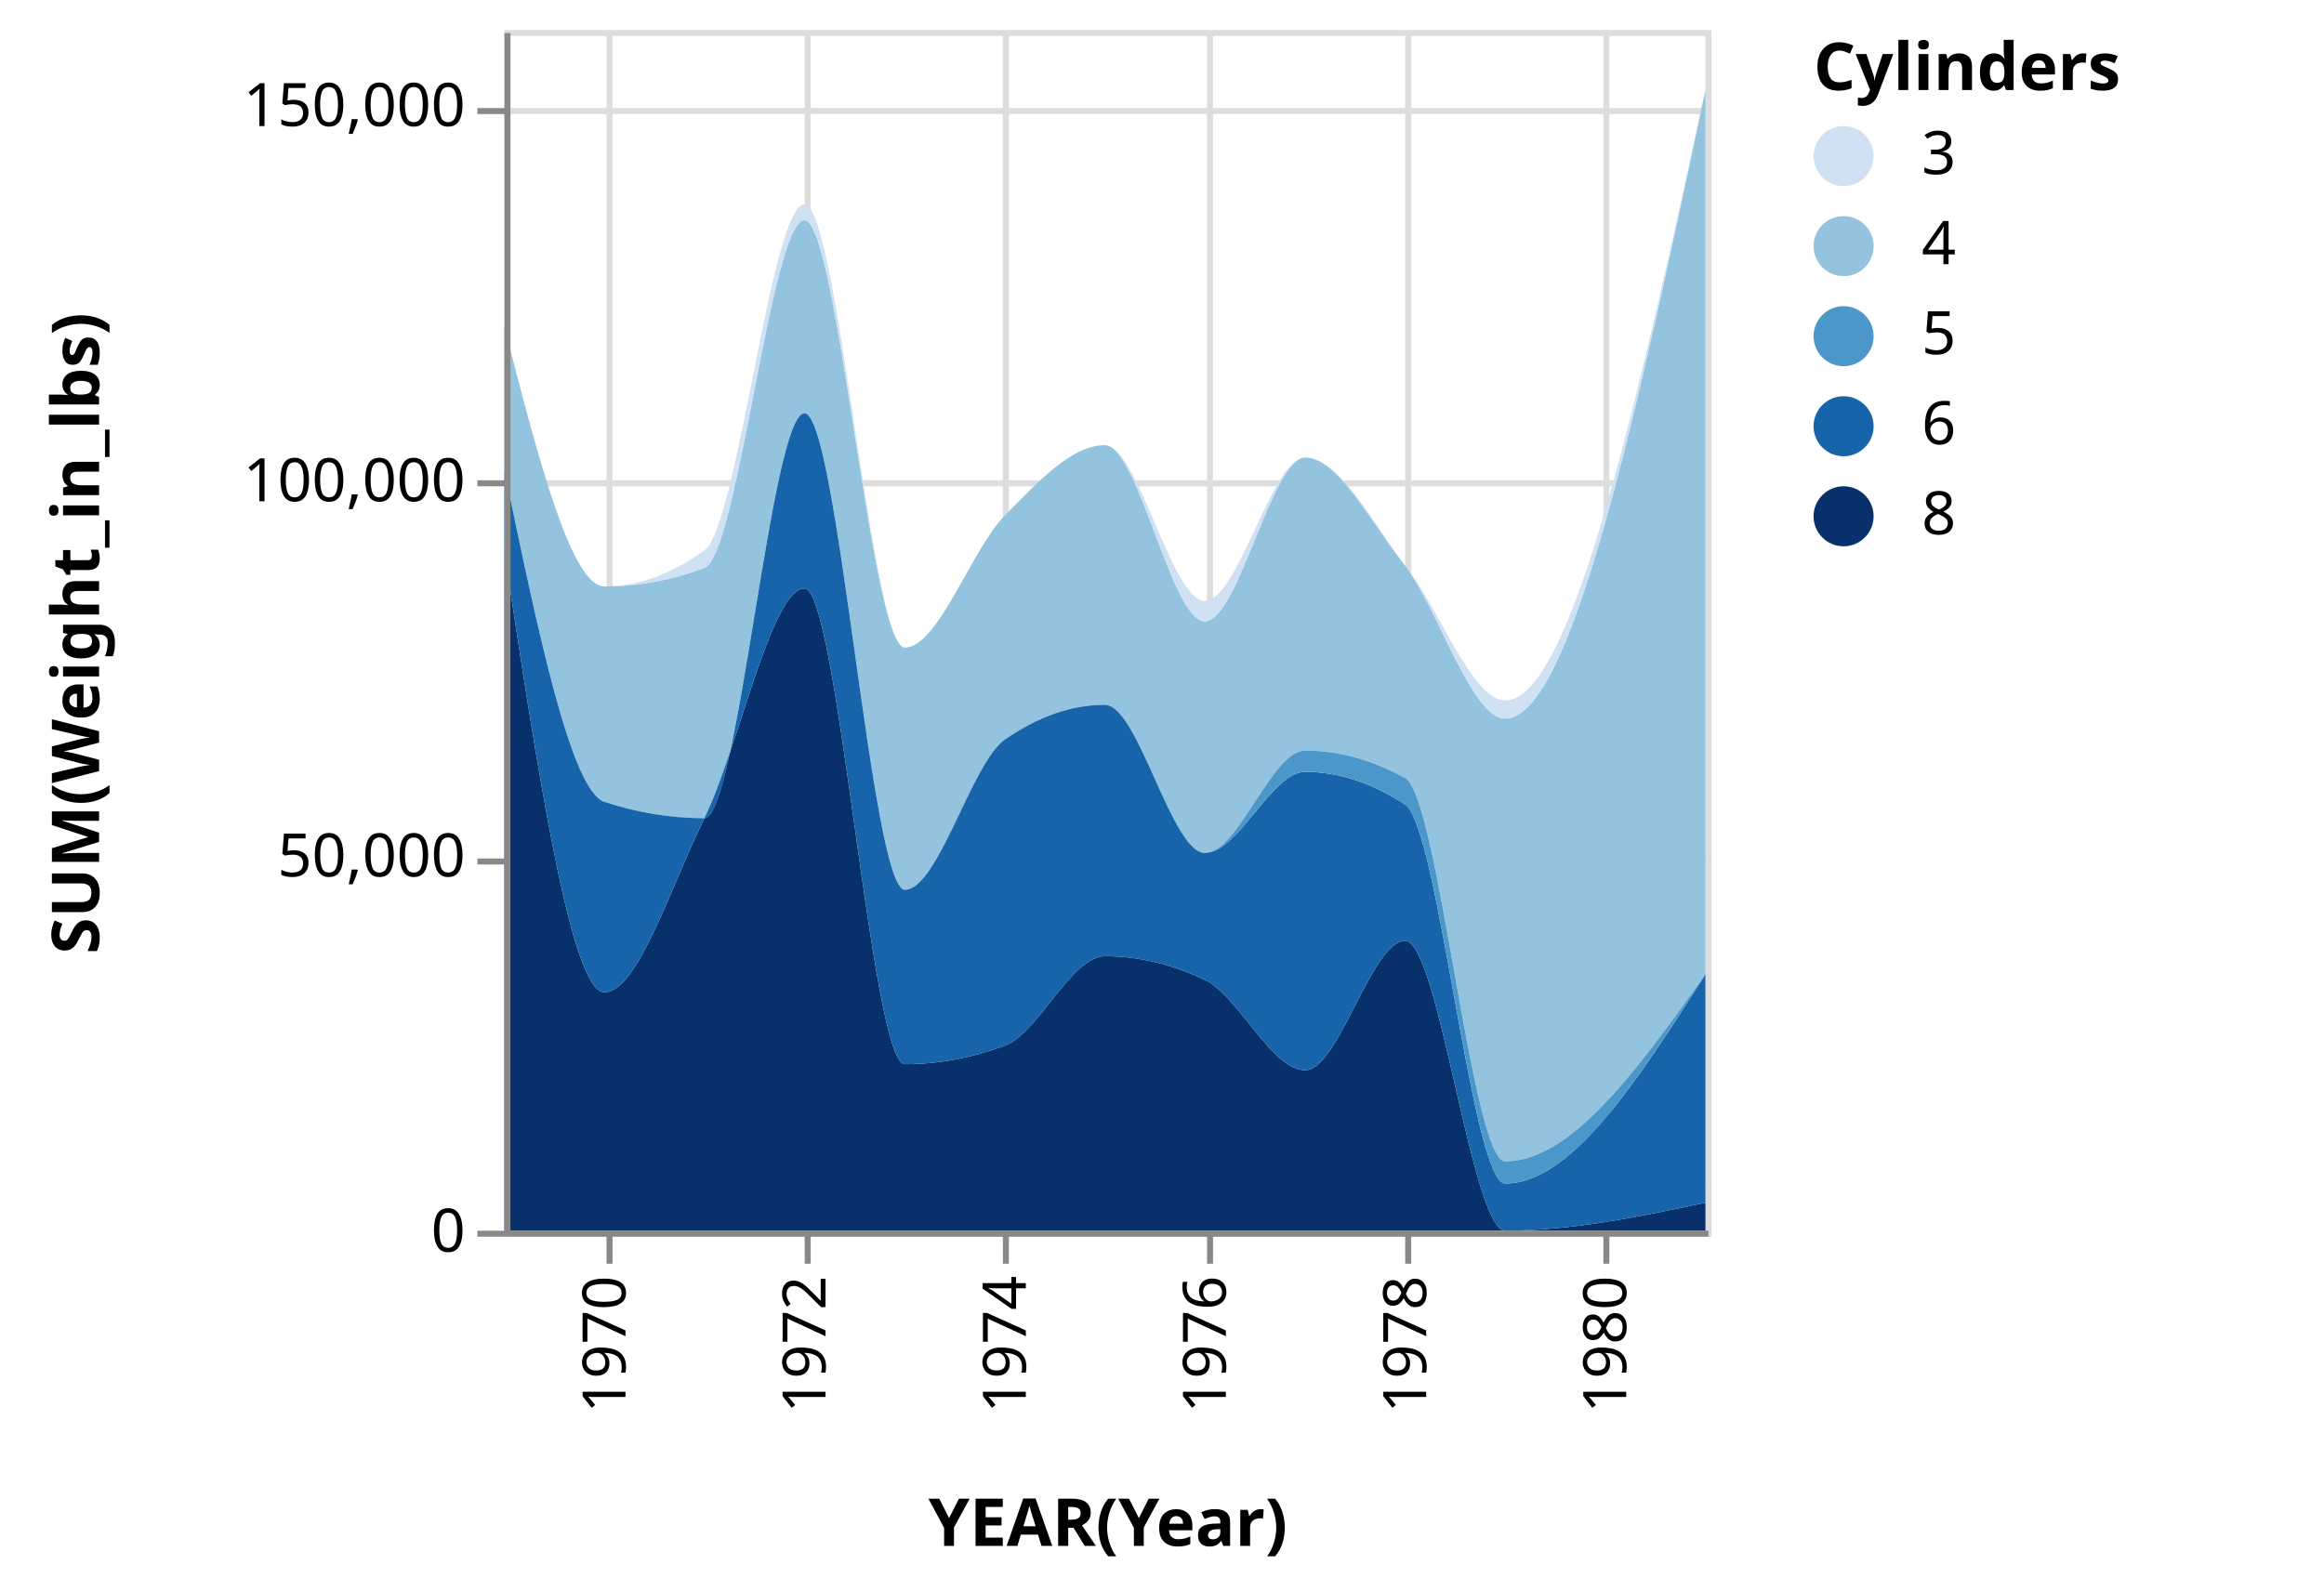
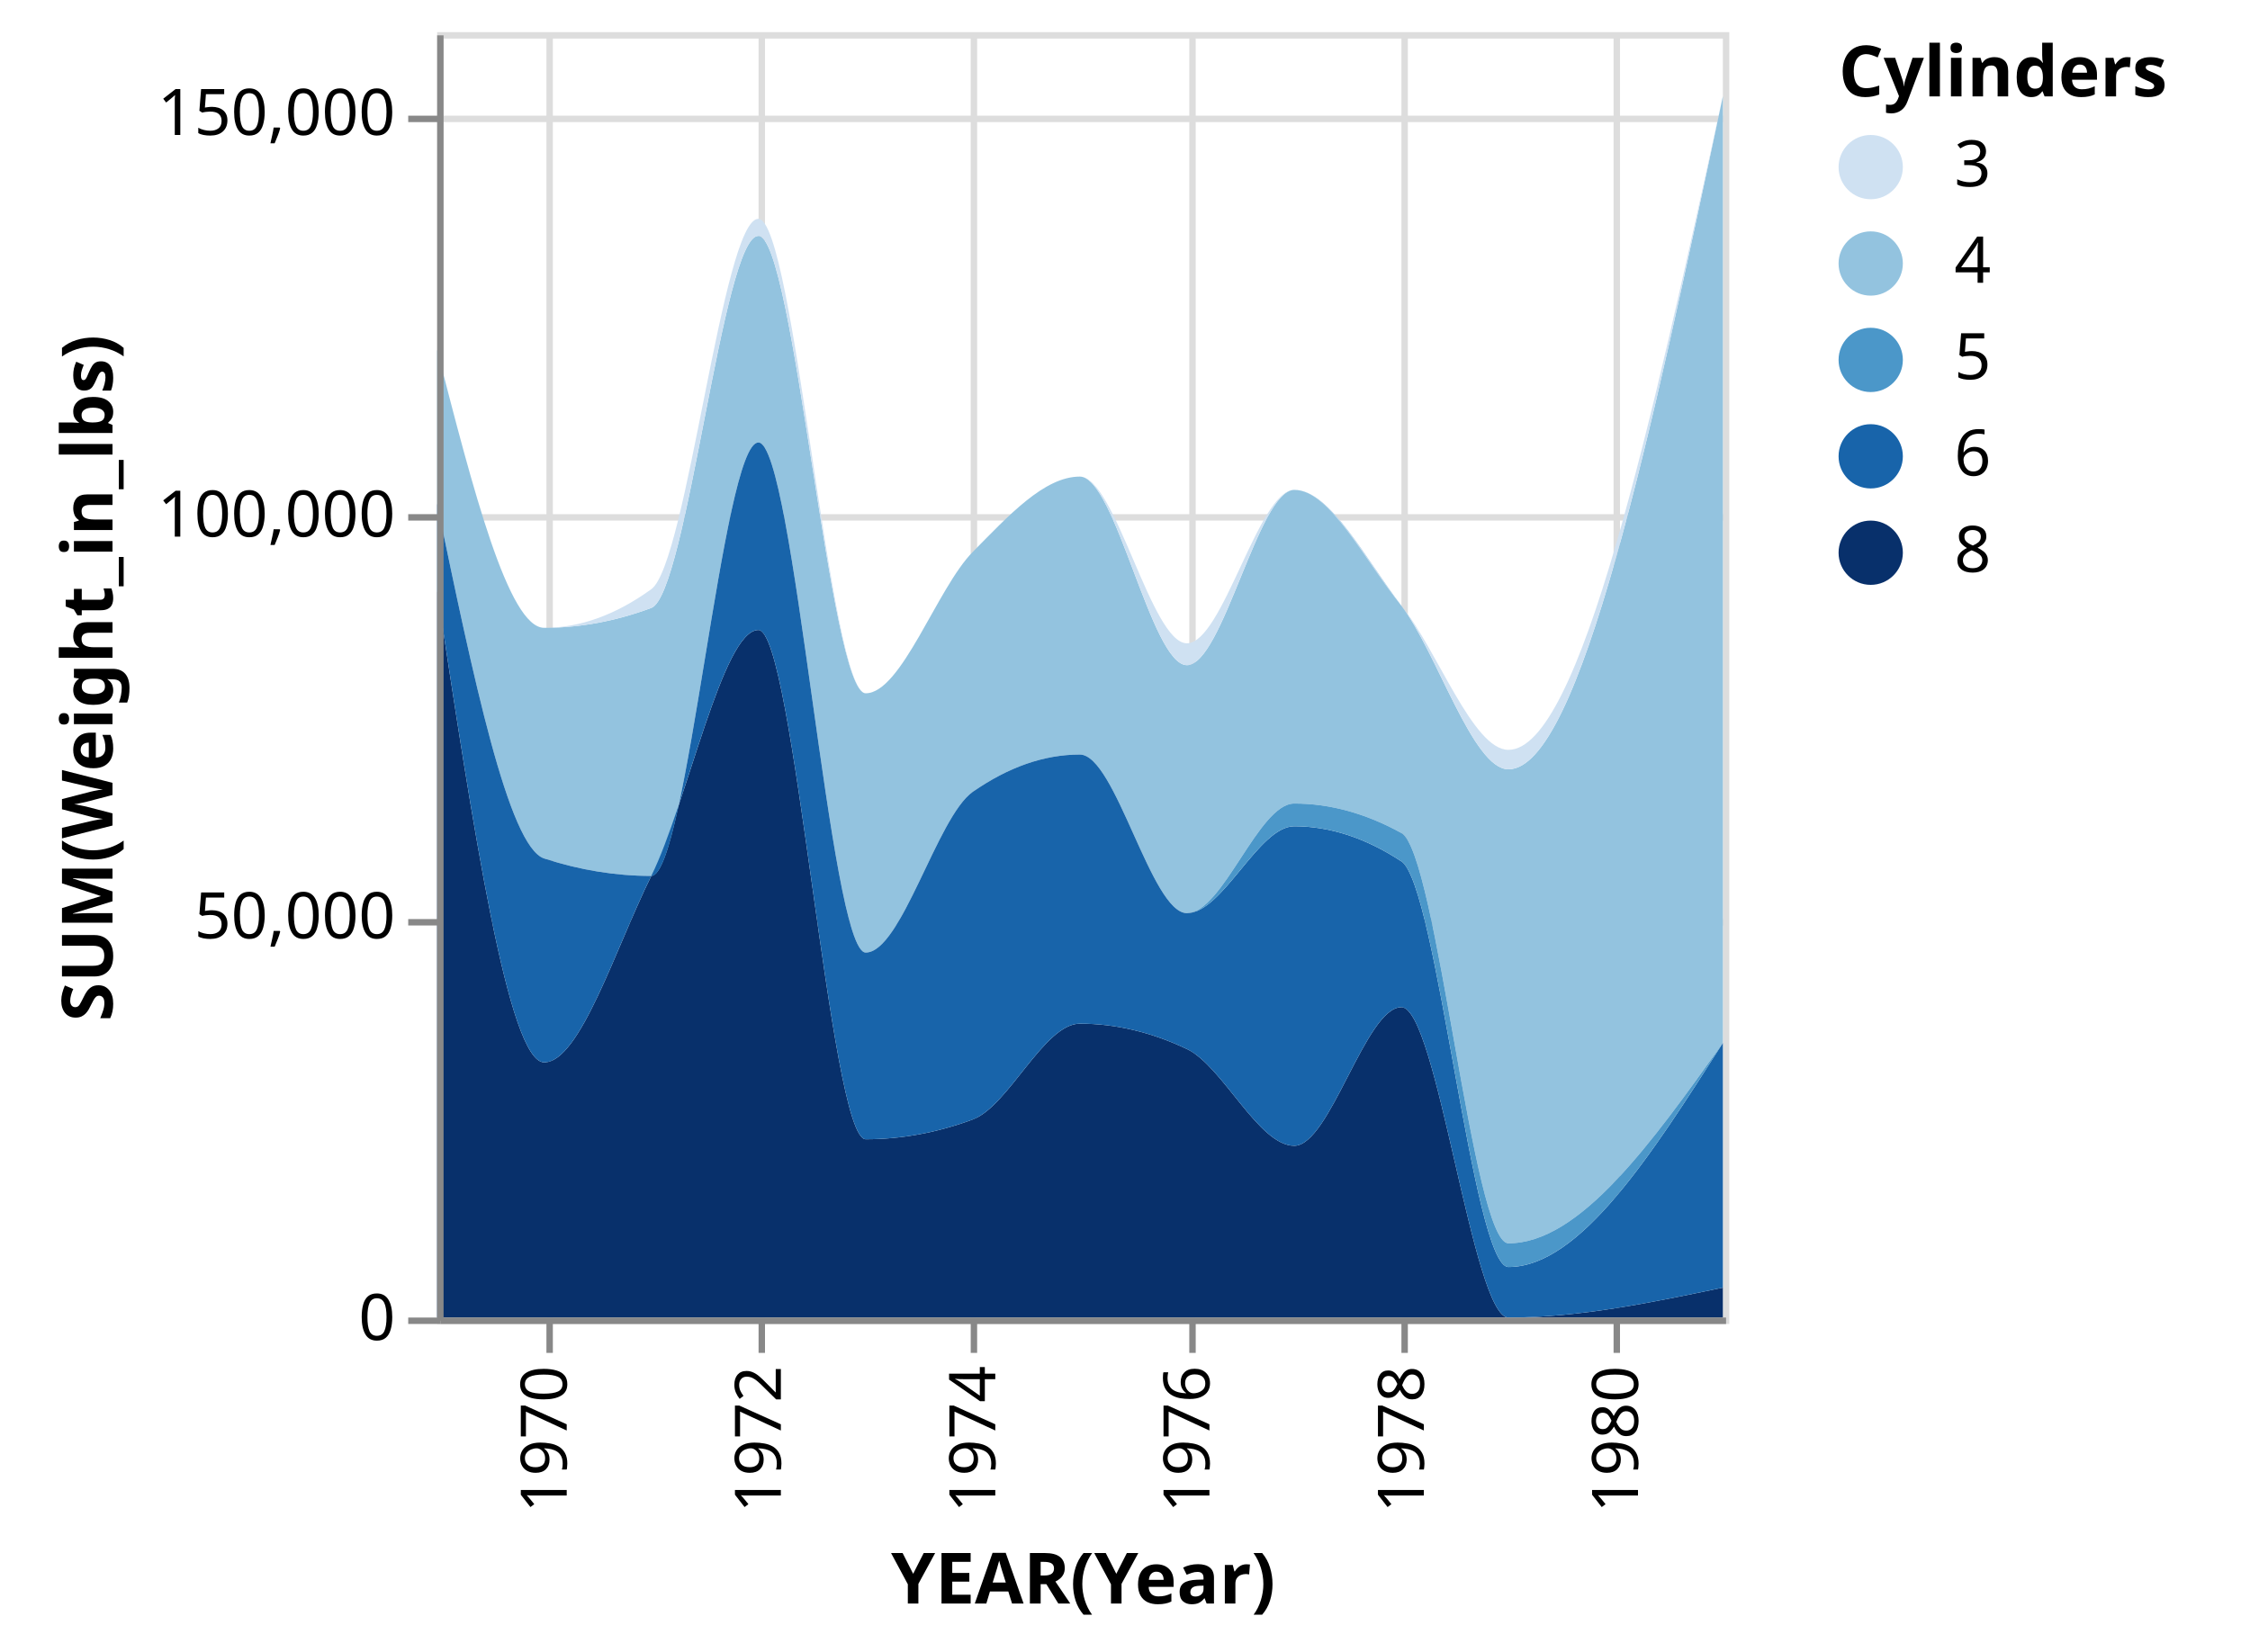
- <svg xmlns="http://www.w3.org/2000/svg" class="marks" width="387" height="265" viewBox="0 0 387 265" version="1.1">
-   <g transform="translate(84,5)">
+ <svg xmlns="http://www.w3.org/2000/svg" class="marks" width="350" height="257" viewBox="0 0 350 257" version="1.1">
+   <g transform="translate(68,5)">
    <g class="mark-group role-frame root">
      <g transform="translate(0,0)">
        <path class="background" d="M0.5,0.5h200v200h-200Z" style="fill: transparent; stroke: #ddd;" />
        <g>
          <g class="mark-group role-axis">
            <g transform="translate(0.5,200.5)">
              <path class="background" d="M0,0h0v0h0Z" style="pointer-events: none; fill: none;" />
              <g>
                <g class="mark-rule role-axis-grid" style="pointer-events: none;">
                  <line transform="translate(17,-200)" x2="0" y2="200" style="fill: none; stroke: #ddd; stroke-width: 1; stroke-dasharray: ; opacity: 1;" />
                  <line transform="translate(50,-200)" x2="0" y2="200" style="fill: none; stroke: #ddd; stroke-width: 1; stroke-dasharray: ; opacity: 1;" />
                  <line transform="translate(83,-200)" x2="0" y2="200" style="fill: none; stroke: #ddd; stroke-width: 1; stroke-dasharray: ; opacity: 1;" />
                  <line transform="translate(117,-200)" x2="0" y2="200" style="fill: none; stroke: #ddd; stroke-width: 1; stroke-dasharray: ; opacity: 1;" />
                  <line transform="translate(150,-200)" x2="0" y2="200" style="fill: none; stroke: #ddd; stroke-width: 1; stroke-dasharray: ; opacity: 1;" />
                  <line transform="translate(183,-200)" x2="0" y2="200" style="fill: none; stroke: #ddd; stroke-width: 1; stroke-dasharray: ; opacity: 1;" />
                </g>
              </g>
            </g>
          </g>
          <g class="mark-group role-axis">
            <g transform="translate(0.5,0.5)">
              <path class="background" d="M0,0h0v0h0Z" style="pointer-events: none; fill: none;" />
              <g>
                <g class="mark-rule role-axis-grid" style="pointer-events: none;">
                  <line transform="translate(0,200)" x2="200" y2="0" style="fill: none; stroke: #ddd; stroke-width: 1; stroke-dasharray: ; opacity: 1;" />
                  <line transform="translate(0,138)" x2="200" y2="0" style="fill: none; stroke: #ddd; stroke-width: 1; stroke-dasharray: ; opacity: 1;" />
                  <line transform="translate(0,75)" x2="200" y2="0" style="fill: none; stroke: #ddd; stroke-width: 1; stroke-dasharray: ; opacity: 1;" />
                  <line transform="translate(0,13)" x2="200" y2="0" style="fill: none; stroke: #ddd; stroke-width: 1; stroke-dasharray: ; opacity: 1;" />
                </g>
              </g>
            </g>
          </g>
          <g class="mark-group role-scope pathgroup">
            <g transform="translate(0,0)">
              <path class="background" d="M0,0h200v200h-200Z" style="fill: none;" />
              <g>
                <g class="mark-area role-mark marks">
                  <path d="M200,195.344C188.881,197.672,177.763,200,166.644,200C161.092,200,155.54,151.714,149.989,151.714C144.437,151.714,138.885,173.275,133.333,173.275C127.766,173.275,122.199,160.867,116.632,158.225C111.081,155.59,105.529,154.273,99.977,154.273C94.425,154.273,88.874,167.133,83.322,169.184C77.77,171.235,72.218,172.26,66.667,172.26C61.1,172.26,55.533,93.024,49.966,93.024C44.414,93.024,38.862,120.077,33.311,131.289C27.759,142.501,22.207,160.295,16.655,160.295C11.104,160.295,5.552,123.606,0,86.918L0,200C5.552,200,11.104,200,16.655,200C22.207,200,27.759,200,33.311,200C38.862,200,44.414,200,49.966,200C55.533,200,61.1,200,66.667,200C72.218,200,77.77,200,83.322,200C88.874,200,94.425,200,99.977,200C105.529,200,111.081,200,116.632,200C122.199,200,127.766,200,133.333,200C138.885,200,144.437,200,149.989,200C155.54,200,161.092,200,166.644,200C177.763,200,188.881,200,200,200Z" style="fill: rgb(8, 48, 107);" />
                </g>
              </g>
            </g>
            <g transform="translate(0,0)">
              <path class="background" d="M0,0h200v200h-200Z" style="fill: none;" />
              <g>
                <g class="mark-area role-mark marks">
                  <path d="M200,9.969C188.881,62.333,177.763,114.696,166.644,114.696C161.092,114.696,155.54,96.49,149.989,89.244C144.437,81.998,138.885,71.219,133.333,71.219C127.766,71.219,122.199,98.493,116.632,98.493C111.081,98.493,105.529,69.154,99.977,69.154C94.425,69.154,88.874,75.251,83.322,80.87C77.77,86.489,72.218,102.87,66.667,102.87C61.1,102.87,55.533,31.704,49.966,31.704C44.414,31.704,38.862,87.529,33.311,89.593C27.759,91.656,22.207,92.687,16.655,92.687C11.104,92.687,5.552,71.065,0,49.442L0,73.365C5.552,100.066,11.104,126.768,16.655,128.576C22.207,130.385,27.759,131.289,33.311,131.289C38.862,131.289,44.414,63.852,49.966,63.852C55.533,63.852,61.1,143.21,66.667,143.21C72.218,143.21,77.77,122.08,83.322,118.209C88.874,114.338,94.425,112.403,99.977,112.403C105.529,112.403,111.081,137.081,116.632,137.081C122.199,137.081,127.766,120.025,133.333,120.025C138.885,120.025,144.437,121.553,149.989,124.608C155.54,127.662,161.092,188.449,166.644,188.449C177.763,188.449,188.881,172.865,200,157.281Z" style="fill: rgb(147, 195, 223);" />
                </g>
              </g>
            </g>
            <g transform="translate(0,0)">
              <path class="background" d="M0,0h200v200h-200Z" style="fill: none;" />
              <g>
                <g class="mark-area role-mark marks">
                  <path d="M200,157.281C188.881,174.709,177.763,192.136,166.644,192.136C161.092,192.136,155.54,132.658,149.989,129.02C144.437,125.382,138.885,123.562,133.333,123.562C127.766,123.562,122.199,137.081,116.632,137.081C111.081,137.081,105.529,112.403,99.977,112.403C94.425,112.403,88.874,114.338,83.322,118.209C77.77,122.08,72.218,143.21,66.667,143.21C61.1,143.21,55.533,63.852,49.966,63.852C44.414,63.852,38.862,131.289,33.311,131.289C27.759,131.289,22.207,130.385,16.655,128.576C11.104,126.768,5.552,100.066,0,73.365L0,86.918C5.552,123.606,11.104,160.295,16.655,160.295C22.207,160.295,27.759,142.501,33.311,131.289C38.862,120.077,44.414,93.024,49.966,93.024C55.533,93.024,61.1,172.26,66.667,172.26C72.218,172.26,77.77,171.235,83.322,169.184C88.874,167.133,94.425,154.273,99.977,154.273C105.529,154.273,111.081,155.59,116.632,158.225C122.199,160.867,127.766,173.275,133.333,173.275C138.885,173.275,144.437,151.714,149.989,151.714C155.54,151.714,161.092,200,166.644,200C177.763,200,188.881,197.672,200,195.344Z" style="fill: rgb(24, 100, 170);" />
                </g>
              </g>
            </g>
            <g transform="translate(0,0)">
              <path class="background" d="M0,0h200v200h-200Z" style="fill: none;" />
              <g>
                <g class="mark-area role-mark marks">
                  <path d="M200,9.969C188.881,60.82,177.763,111.671,166.644,111.671C161.092,111.671,155.54,95.986,149.989,89.244C144.437,82.502,138.885,71.219,133.333,71.219C127.766,71.219,122.199,95.093,116.632,95.093C111.081,95.093,105.529,69.154,99.977,69.154C94.425,69.154,88.874,75.251,83.322,80.87C77.77,86.489,72.218,102.87,66.667,102.87C61.1,102.87,55.533,29.049,49.966,29.049C44.414,29.049,38.862,82.675,33.311,86.68C27.759,90.685,22.207,92.687,16.655,92.687C11.104,92.687,5.552,71.065,0,49.442L0,49.442C5.552,71.065,11.104,92.687,16.655,92.687C22.207,92.687,27.759,91.656,33.311,89.593C38.862,87.529,44.414,31.704,49.966,31.704C55.533,31.704,61.1,102.87,66.667,102.87C72.218,102.87,77.77,86.489,83.322,80.87C88.874,75.251,94.425,69.154,99.977,69.154C105.529,69.154,111.081,98.493,116.632,98.493C122.199,98.493,127.766,71.219,133.333,71.219C138.885,71.219,144.437,81.998,149.989,89.244C155.54,96.49,161.092,114.696,166.644,114.696C177.763,114.696,188.881,62.333,200,9.969Z" style="fill: rgb(207, 225, 242);" />
                </g>
              </g>
            </g>
            <g transform="translate(0,0)">
              <path class="background" d="M0,0h200v200h-200Z" style="fill: none;" />
              <g>
                <g class="mark-area role-mark marks">
                  <path d="M200,157.281C188.881,172.865,177.763,188.449,166.644,188.449C161.092,188.449,155.54,127.662,149.989,124.608C144.437,121.553,138.885,120.025,133.333,120.025C127.766,120.025,122.199,137.081,116.632,137.081C111.081,137.081,105.529,112.403,99.977,112.403C94.425,112.403,88.874,114.338,83.322,118.209C77.77,122.08,72.218,143.21,66.667,143.21C61.1,143.21,55.533,63.852,49.966,63.852C44.414,63.852,38.862,131.289,33.311,131.289C27.759,131.289,22.207,130.385,16.655,128.576C11.104,126.768,5.552,100.066,0,73.365L0,73.365C5.552,100.066,11.104,126.768,16.655,128.576C22.207,130.385,27.759,131.289,33.311,131.289C38.862,131.289,44.414,63.852,49.966,63.852C55.533,63.852,61.1,143.21,66.667,143.21C72.218,143.21,77.77,122.08,83.322,118.209C88.874,114.338,94.425,112.403,99.977,112.403C105.529,112.403,111.081,137.081,116.632,137.081C122.199,137.081,127.766,123.562,133.333,123.562C138.885,123.562,144.437,125.382,149.989,129.02C155.54,132.658,161.092,192.136,166.644,192.136C177.763,192.136,188.881,174.709,200,157.281Z" style="fill: rgb(75, 151, 201);" />
                </g>
              </g>
            </g>
          </g>
          <g class="mark-group role-legend">
            <g transform="translate(218,0)">
-               <path class="background" d="M0,0h80v86h-80Z" style="pointer-events: none; fill: none;" />
+               <path class="background" d="M0,0h59v86h-59Z" style="pointer-events: none; fill: none;" />
              <g>
                <g class="mark-group role-legend-entry">
                  <g transform="translate(0,16)">
                    <path class="background" d="M0,0h0v0h0Z" style="pointer-events: none; fill: none;" />
                    <g>
                      <g class="mark-symbol role-legend-symbol" style="pointer-events: none;">
                        <path transform="translate(5,5)" d="M5,0A5,5,0,1,1,-5,0A5,5,0,1,1,5,0" style="fill: rgb(207, 225, 242); stroke-width: 1.5; opacity: 1;" />
                        <path transform="translate(5,20)" d="M5,0A5,5,0,1,1,-5,0A5,5,0,1,1,5,0" style="fill: rgb(147, 195, 223); stroke-width: 1.5; opacity: 1;" />
                        <path transform="translate(5,35)" d="M5,0A5,5,0,1,1,-5,0A5,5,0,1,1,5,0" style="fill: rgb(75, 151, 201); stroke-width: 1.5; opacity: 1;" />
                        <path transform="translate(5,50)" d="M5,0A5,5,0,1,1,-5,0A5,5,0,1,1,5,0" style="fill: rgb(24, 100, 170); stroke-width: 1.5; opacity: 1;" />
                        <path transform="translate(5,65)" d="M5,0A5,5,0,1,1,-5,0A5,5,0,1,1,5,0" style="fill: rgb(8, 48, 107); stroke-width: 1.5; opacity: 1;" />
                      </g>
                      <g class="mark-text role-legend-label" style="pointer-events: none;">
                        <text text-anchor="start" transform="translate(18,8)" style="font: 10px sans-serif; fill: #000; opacity: 1;">3</text>
                        <text text-anchor="start" transform="translate(18,23)" style="font: 10px sans-serif; fill: #000; opacity: 1;">4</text>
                        <text text-anchor="start" transform="translate(18,38)" style="font: 10px sans-serif; fill: #000; opacity: 1;">5</text>
                        <text text-anchor="start" transform="translate(18,53)" style="font: 10px sans-serif; fill: #000; opacity: 1;">6</text>
                        <text text-anchor="start" transform="translate(18,68)" style="font: 10px sans-serif; fill: #000; opacity: 1;">8</text>
                      </g>
                    </g>
                  </g>
                </g>
                <g class="mark-text role-legend-title" style="pointer-events: none;">
                  <text text-anchor="start" transform="translate(0,10)" style="font: bold 11px sans-serif; fill: #000; opacity: 1;">Cylinders</text>
                </g>
              </g>
            </g>
          </g>
          <g class="mark-group role-axis">
            <g transform="translate(0.5,200.5)">
              <path class="background" d="M0,0h0v0h0Z" style="pointer-events: none; fill: none;" />
              <g>
                <g class="mark-rule role-axis-tick" style="pointer-events: none;">
                  <line transform="translate(17,0)" x2="0" y2="5" style="fill: none; stroke: #888; stroke-width: 1; opacity: 1;" />
                  <line transform="translate(50,0)" x2="0" y2="5" style="fill: none; stroke: #888; stroke-width: 1; opacity: 1;" />
                  <line transform="translate(83,0)" x2="0" y2="5" style="fill: none; stroke: #888; stroke-width: 1; opacity: 1;" />
                  <line transform="translate(117,0)" x2="0" y2="5" style="fill: none; stroke: #888; stroke-width: 1; opacity: 1;" />
                  <line transform="translate(150,0)" x2="0" y2="5" style="fill: none; stroke: #888; stroke-width: 1; opacity: 1;" />
                  <line transform="translate(183,0)" x2="0" y2="5" style="fill: none; stroke: #888; stroke-width: 1; opacity: 1;" />
                </g>
                <g class="mark-text role-axis-label" style="pointer-events: none;">
                  <text text-anchor="end" transform="translate(16.65526,7) rotate(270) translate(0,3)" style="font: 10px sans-serif; fill: #000; opacity: 1;">1970</text>
                  <text text-anchor="end" transform="translate(49.96578,7) rotate(270) translate(0,3)" style="font: 10px sans-serif; fill: #000; opacity: 1;">1972</text>
                  <text text-anchor="end" transform="translate(83.32193,7) rotate(270) translate(0,3)" style="font: 10px sans-serif; fill: #000; opacity: 1;">1974</text>
                  <text text-anchor="end" transform="translate(116.6324,7) rotate(270) translate(0,3)" style="font: 10px sans-serif; fill: #000; opacity: 1;">1976</text>
                  <text text-anchor="end" transform="translate(149.9886,7) rotate(270) translate(0,3)" style="font: 10px sans-serif; fill: #000; opacity: 1;">1978</text>
                  <text text-anchor="end" transform="translate(183.2991,7) rotate(270) translate(0,3)" style="font: 10px sans-serif; fill: #000; opacity: 1;">1980</text>
                </g>
                <g class="mark-rule role-axis-domain" style="pointer-events: none;">
                  <line transform="translate(0,0)" x2="200" y2="0" style="fill: none; stroke: #888; stroke-width: 1; opacity: 1;" />
                </g>
                <g class="mark-text role-axis-title" style="pointer-events: none;">
-                   <text text-anchor="middle" transform="translate(100,52)" style="font: bold 11px sans-serif; fill: #000; opacity: 1;">YEAR(Year)</text>
+                   <text text-anchor="middle" transform="translate(100,44)" style="font: bold 11px sans-serif; fill: #000; opacity: 1;">YEAR(Year)</text>
                </g>
              </g>
            </g>
          </g>
          <g class="mark-group role-axis">
            <g transform="translate(0.5,0.5)">
              <path class="background" d="M0,0h0v0h0Z" style="pointer-events: none; fill: none;" />
              <g>
                <g class="mark-rule role-axis-tick" style="pointer-events: none;">
                  <line transform="translate(0,200)" x2="-5" y2="0" style="fill: none; stroke: #888; stroke-width: 1; opacity: 1;" />
                  <line transform="translate(0,138)" x2="-5" y2="0" style="fill: none; stroke: #888; stroke-width: 1; opacity: 1;" />
                  <line transform="translate(0,75)" x2="-5" y2="0" style="fill: none; stroke: #888; stroke-width: 1; opacity: 1;" />
                  <line transform="translate(0,13)" x2="-5" y2="0" style="fill: none; stroke: #888; stroke-width: 1; opacity: 1;" />
                </g>
                <g class="mark-text role-axis-label" style="pointer-events: none;">
                  <text text-anchor="end" transform="translate(-7,203)" style="font: 10px sans-serif; fill: #000; opacity: 1;">0</text>
                  <text text-anchor="end" transform="translate(-7,140.5)" style="font: 10px sans-serif; fill: #000; opacity: 1;">50,000</text>
                  <text text-anchor="end" transform="translate(-7,78)" style="font: 10px sans-serif; fill: #000; opacity: 1;">100,000</text>
                  <text text-anchor="end" transform="translate(-7,15.5)" style="font: 10px sans-serif; fill: #000; opacity: 1;">150,000</text>
                </g>
                <g class="mark-rule role-axis-domain" style="pointer-events: none;">
                  <line transform="translate(0,200)" x2="0" y2="-200" style="fill: none; stroke: #888; stroke-width: 1; opacity: 1;" />
                </g>
                <g class="mark-text role-axis-title" style="pointer-events: none;">
-                   <text text-anchor="middle" transform="translate(-66,100) rotate(-90) translate(0,-2)" style="font: bold 11px sans-serif; fill: #000; opacity: 1;">SUM(Weight_in_lbs)</text>
+                   <text text-anchor="middle" transform="translate(-49,100) rotate(-90) translate(0,-2)" style="font: bold 11px sans-serif; fill: #000; opacity: 1;">SUM(Weight_in_lbs)</text>
                </g>
              </g>
            </g>
          </g>
        </g>
      </g>
    </g>
  </g>
</svg>
